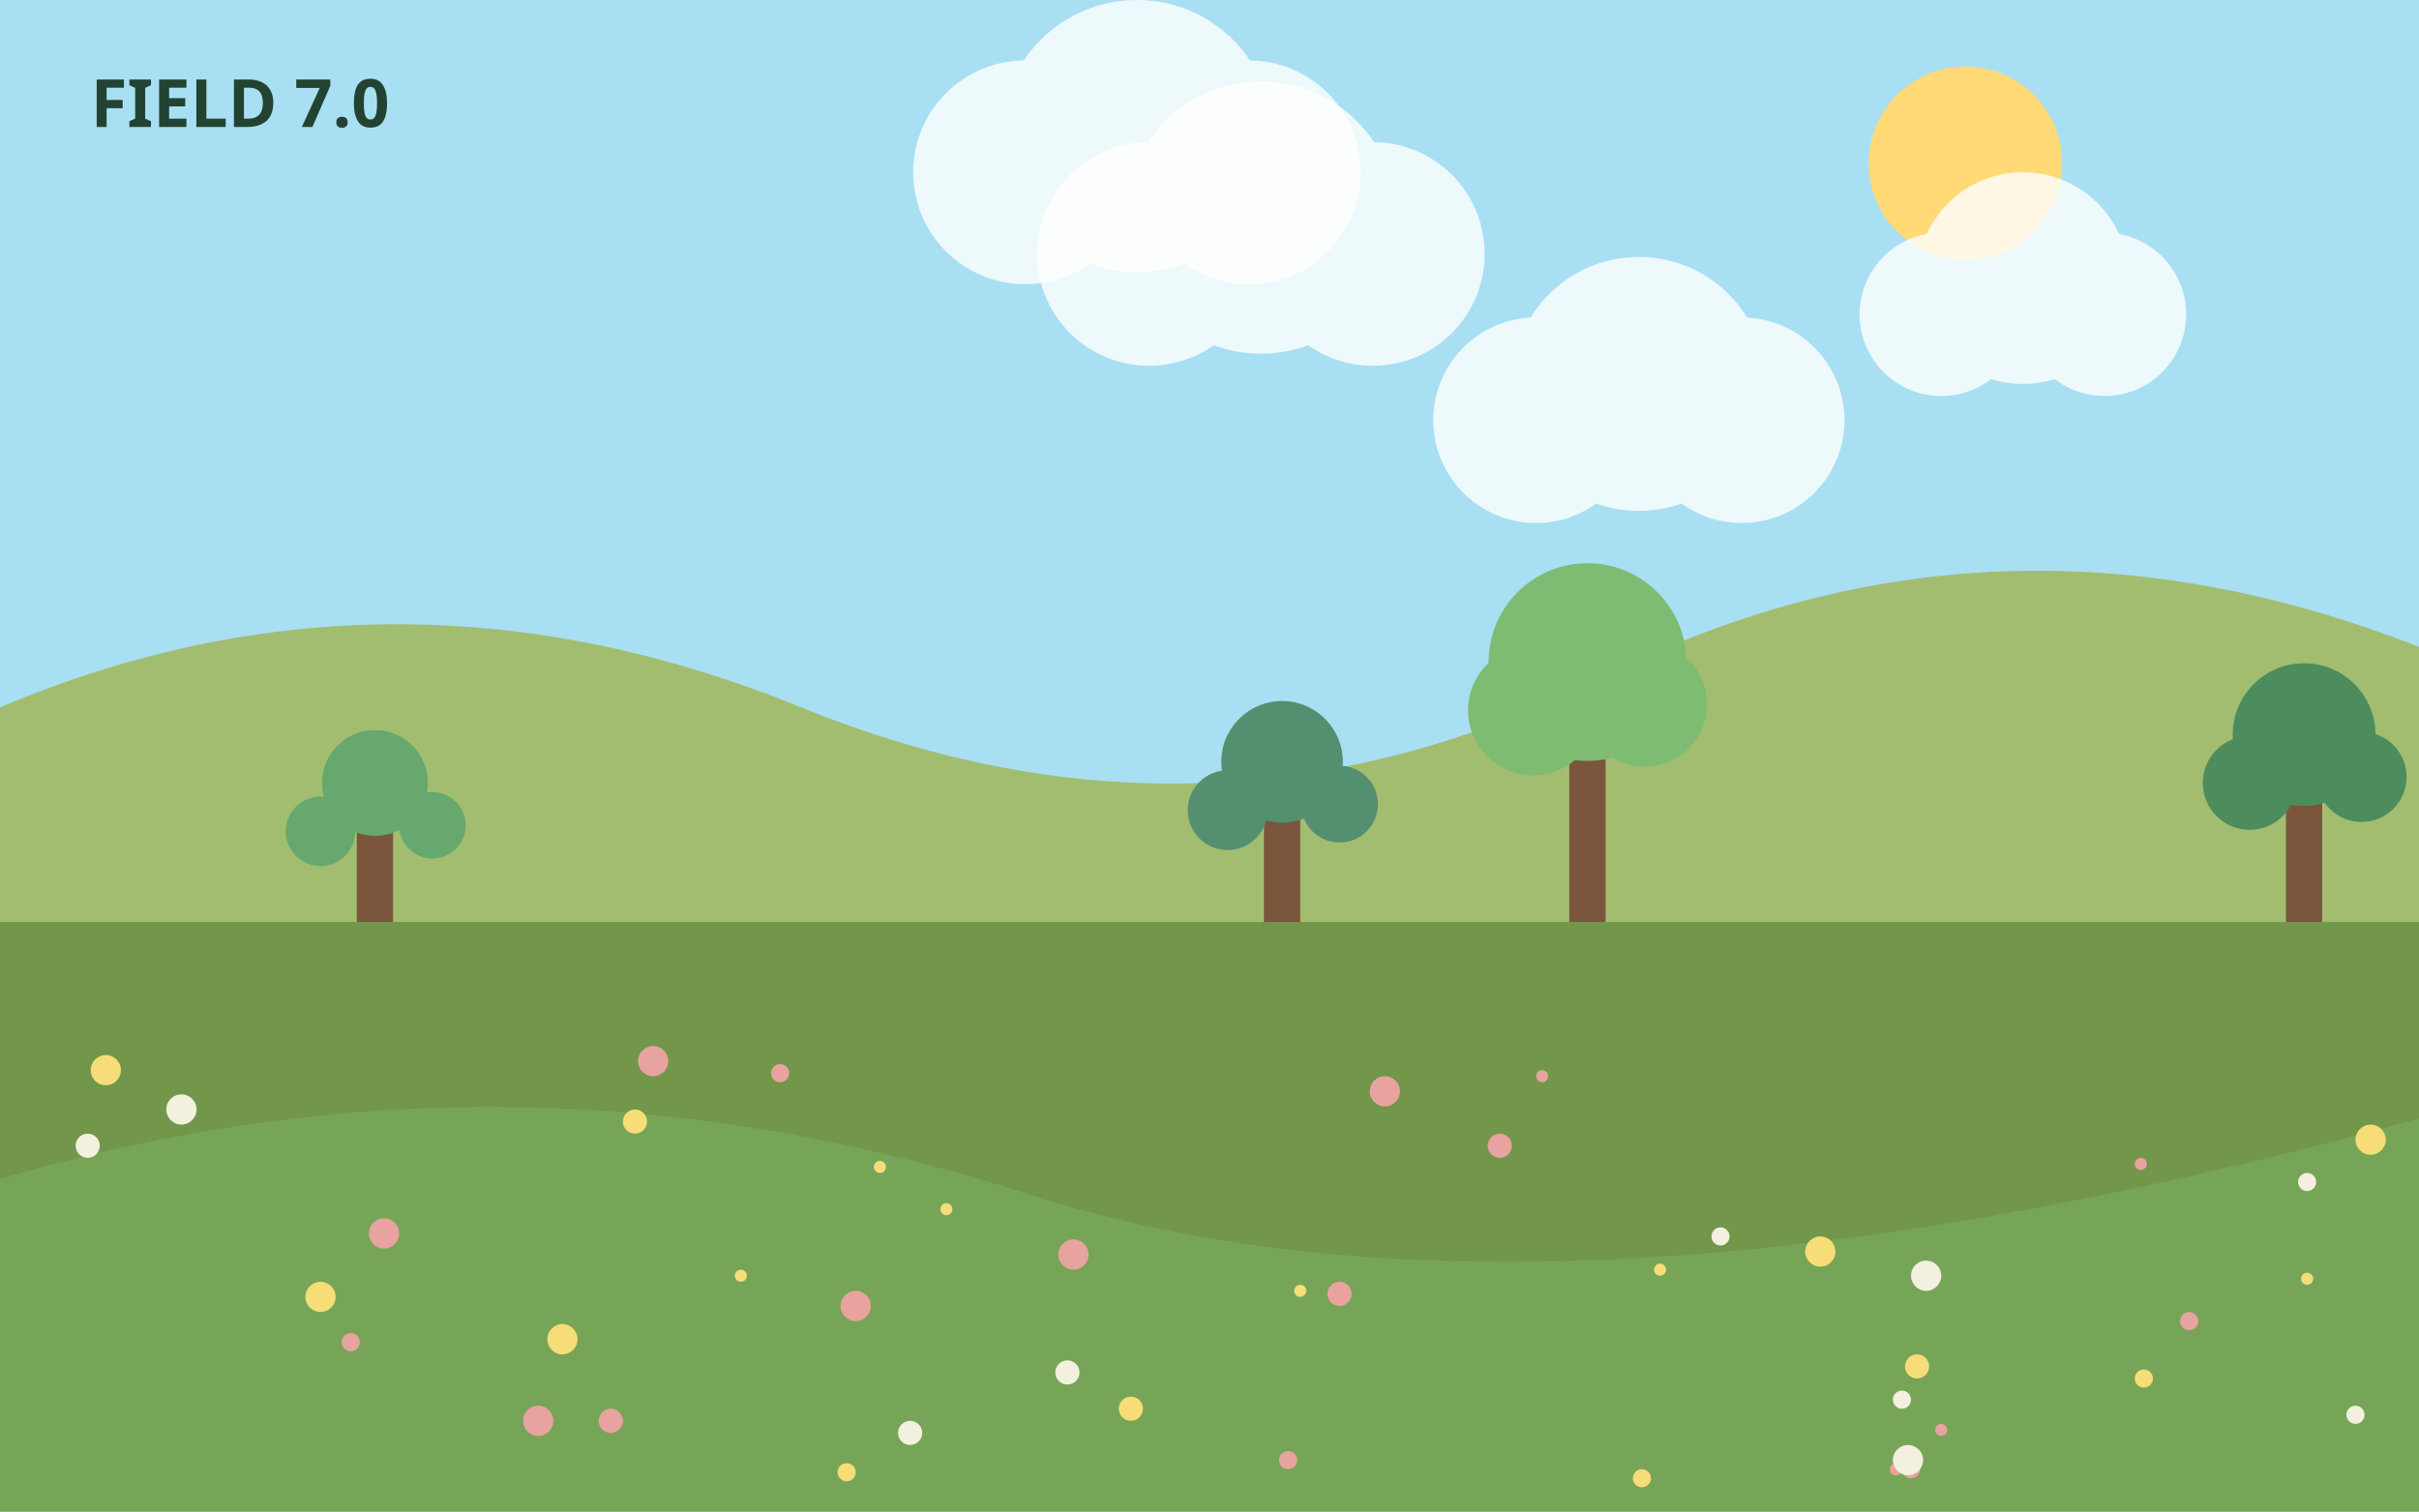
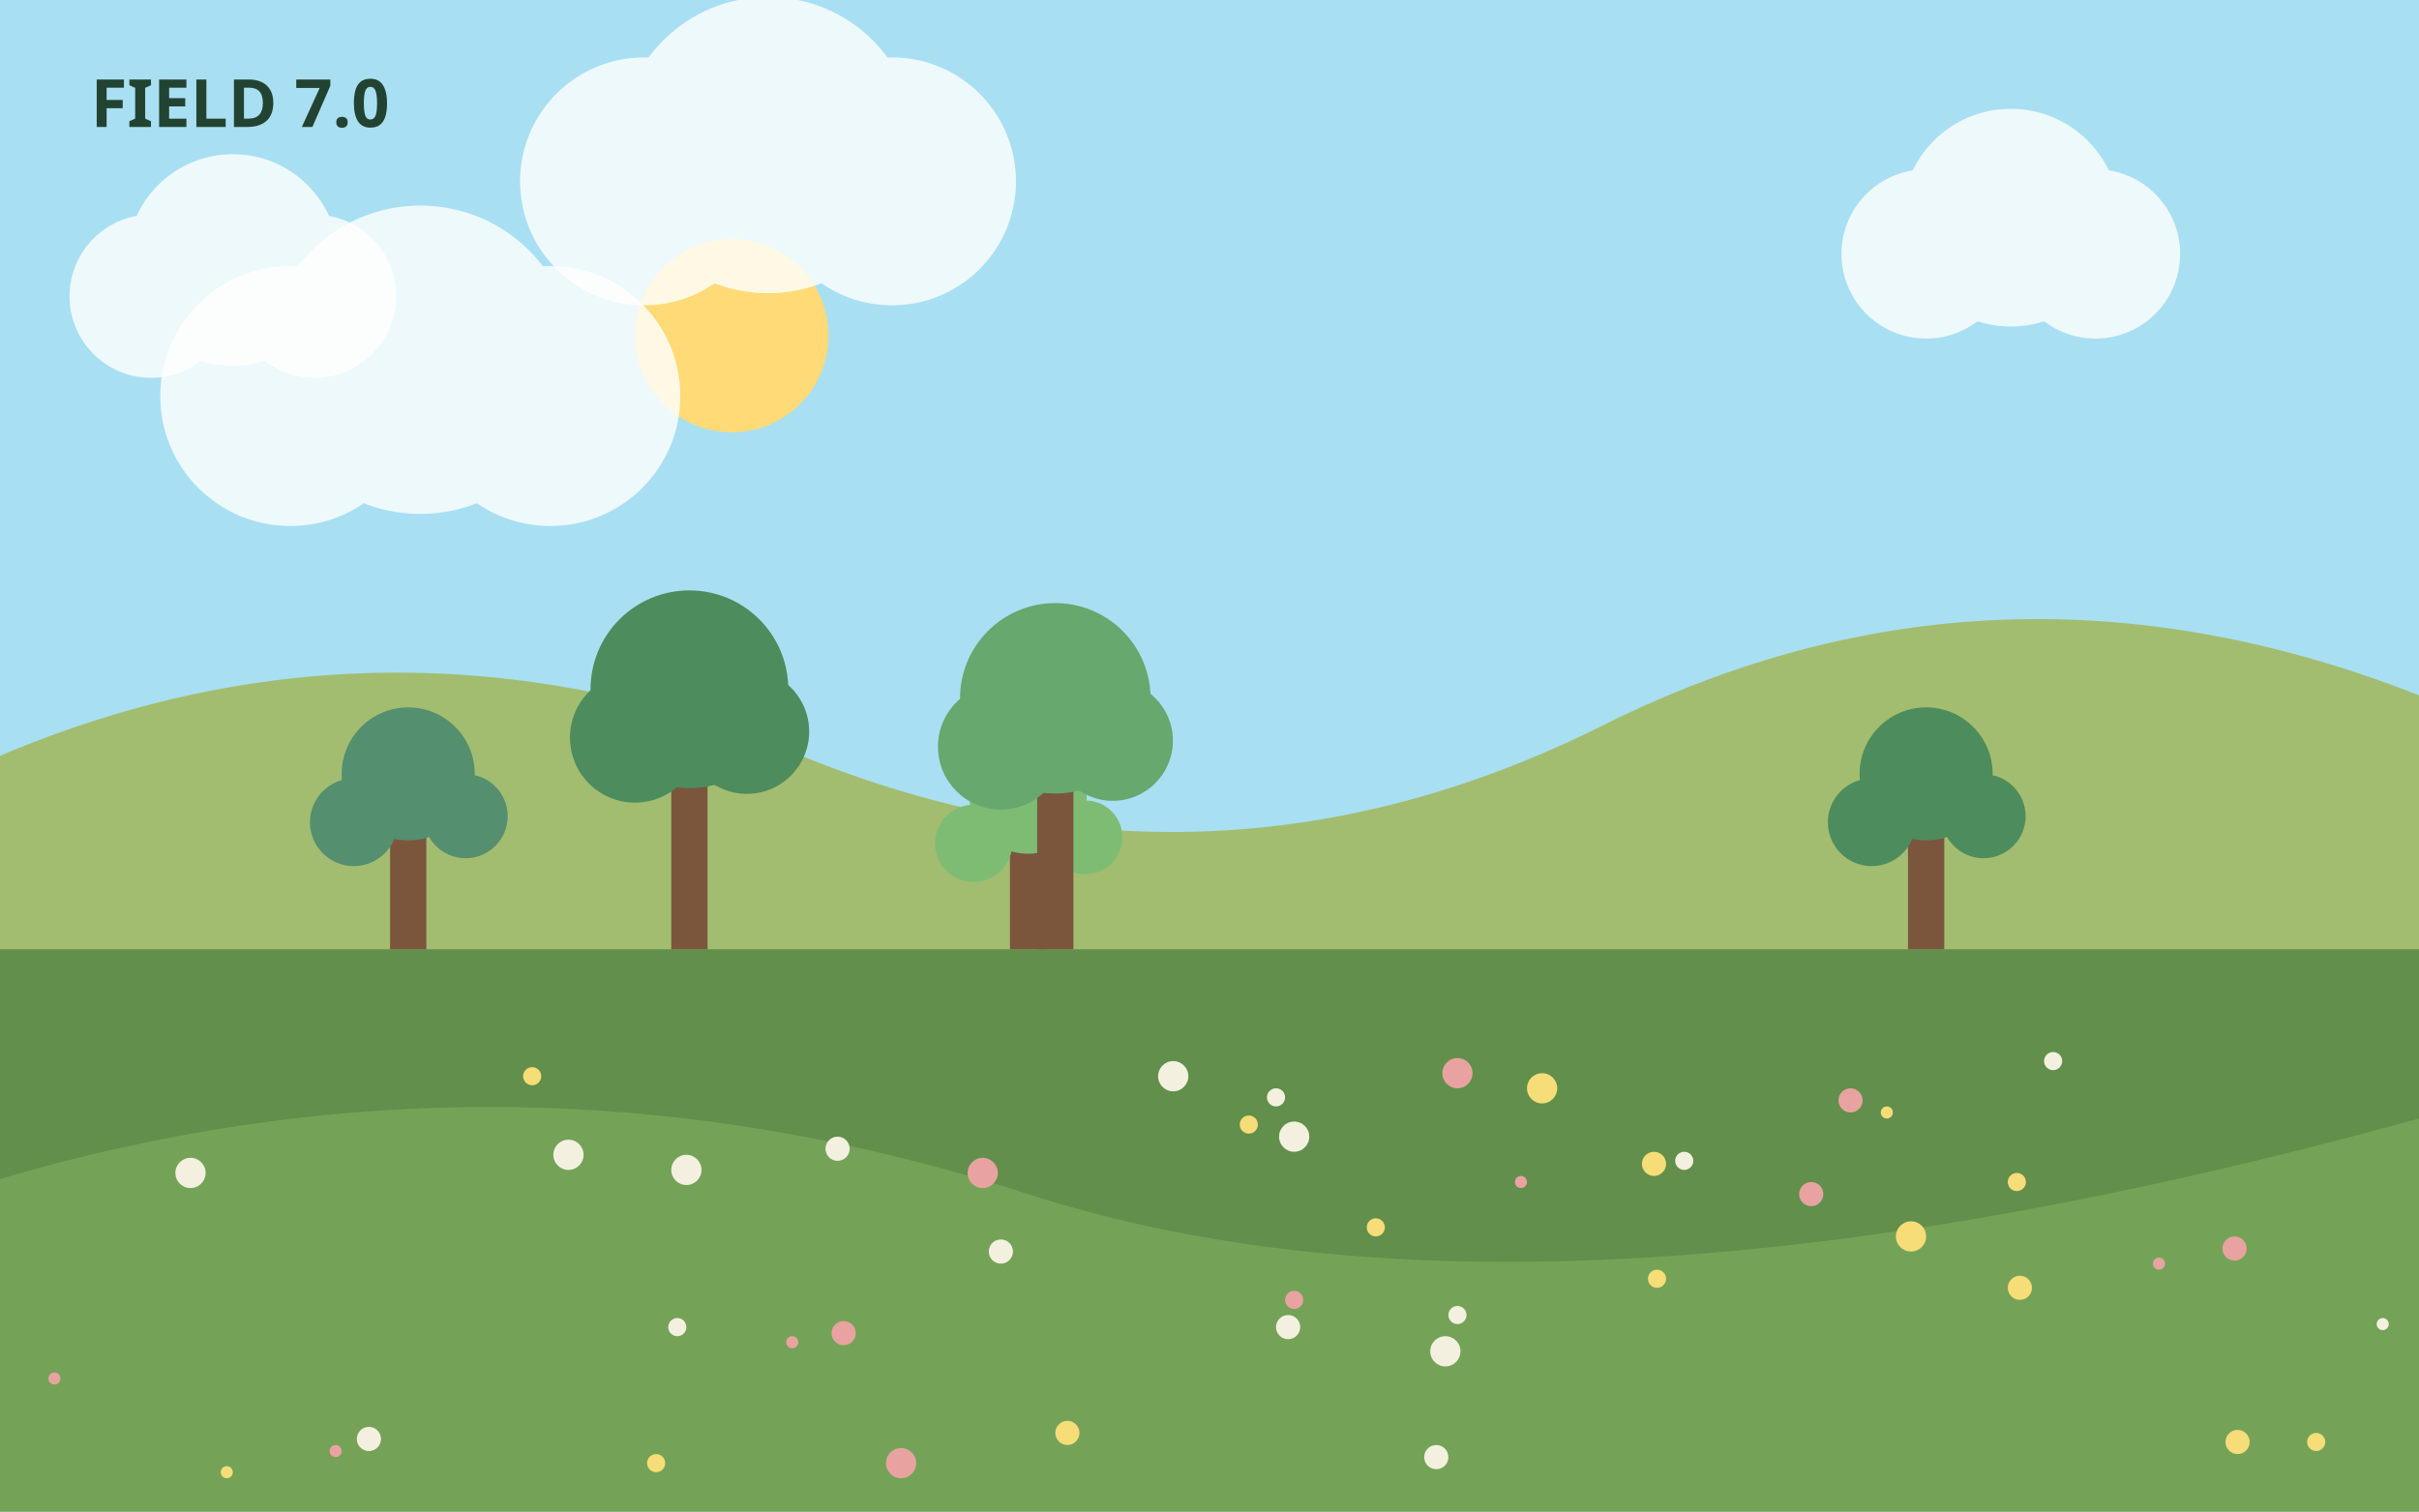
<svg xmlns="http://www.w3.org/2000/svg" width="800" height="500" viewBox="0 0 800 500">
  <rect width="800" height="500" fill="#a9dff2" />
-   <circle cx="650" cy="54" r="32" fill="#ffda76" />
+   <circle cx="242" cy="111" r="32" fill="#ffda76" />
  <g fill="#ffffff" opacity="0.8">
-     <circle cx="508" cy="139" r="34" />
-     <circle cx="542" cy="127" r="42" />
-     <circle cx="576" cy="139" r="34" />
+     <circle cx="96" cy="131" r="43" />
+     <circle cx="139" cy="119" r="51" />
+     <circle cx="182" cy="131" r="43" />
  </g>
  <g fill="#ffffff" opacity="0.8">
-     <circle cx="380" cy="84" r="37" />
-     <circle cx="417" cy="72" r="45" />
-     <circle cx="454" cy="84" r="37" />
+     <circle cx="213" cy="60" r="41" />
+     <circle cx="254" cy="48" r="49" />
+     <circle cx="295" cy="60" r="41" />
  </g>
  <g fill="#ffffff" opacity="0.8">
-     <circle cx="642" cy="104" r="27" />
-     <circle cx="669" cy="92" r="35" />
-     <circle cx="696" cy="104" r="27" />
+     <circle cx="50" cy="98" r="27" />
+     <circle cx="77" cy="86" r="35" />
+     <circle cx="104" cy="98" r="27" />
  </g>
  <g fill="#ffffff" opacity="0.8">
-     <circle cx="339" cy="57" r="37" />
-     <circle cx="376" cy="45" r="45" />
-     <circle cx="413" cy="57" r="37" />
+     <circle cx="637" cy="84" r="28" />
+     <circle cx="665" cy="72" r="36" />
+     <circle cx="693" cy="84" r="28" />
  </g>
-   <path d="M0 234 Q130 179 265 234 T530 224 T800 214 V340 H0Z" fill="#a2bd70" />
-   <rect y="305" width="800" height="195" fill="#72964a" />
+   <path d="M0 250 Q130 195 265 250 T530 240 T800 230 V340 H0Z" fill="#a2bd70" />
+   <rect y="314" width="800" height="186" fill="#628f4b" />
  <path d="M0 390 Q170 340 340 395 T800 370 V500 H0Z" fill="#78a95b" opacity="0.78" />
-   <rect x="118" y="259" width="12" height="46" fill="#7b563c" stroke="none" />
-   <circle cx="124" cy="259" r="17.5" fill="#66a86d" stroke="none" />
-   <circle cx="106" cy="275" r="11.5" fill="#66a86d" stroke="none" />
-   <circle cx="143" cy="273" r="11.0" fill="#66a86d" stroke="none" />
-   <rect x="418" y="252" width="12" height="53" fill="#7b563c" stroke="none" />
-   <circle cx="424" cy="252" r="20.1" fill="#548f6f" stroke="none" />
-   <circle cx="406" cy="268" r="13.2" fill="#548f6f" stroke="none" />
-   <circle cx="443" cy="266" r="12.7" fill="#548f6f" stroke="none" />
-   <rect x="519" y="219" width="12" height="86" fill="#7b563c" stroke="none" />
-   <circle cx="525" cy="219" r="32.7" fill="#7ebc73" stroke="none" />
-   <circle cx="507" cy="235" r="21.5" fill="#7ebc73" stroke="none" />
-   <circle cx="544" cy="233" r="20.6" fill="#7ebc73" stroke="none" />
-   <rect x="756" y="243" width="12" height="62" fill="#7b563c" stroke="none" />
-   <circle cx="762" cy="243" r="23.6" fill="#4d8c5c" stroke="none" />
-   <circle cx="744" cy="259" r="15.5" fill="#4d8c5c" stroke="none" />
-   <circle cx="781" cy="257" r="14.9" fill="#4d8c5c" stroke="none" />
-   <circle cx="430" cy="427" r="2" fill="#f6dd77" />
-   <circle cx="245" cy="422" r="2" fill="#f6dd77" />
-   <circle cx="458" cy="361" r="5" fill="#e8a3a0" />
-   <circle cx="106" cy="429" r="5" fill="#f6dd77" />
-   <circle cx="763" cy="391" r="3" fill="#f4f0df" />
-   <circle cx="374" cy="466" r="4" fill="#f6dd77" />
-   <circle cx="258" cy="355" r="3" fill="#e8a3a0" />
-   <circle cx="313" cy="400" r="2" fill="#f6dd77" />
-   <circle cx="355" cy="415" r="5" fill="#e8a3a0" />
-   <circle cx="784" cy="377" r="5" fill="#f6dd77" />
-   <circle cx="549" cy="420" r="2" fill="#f6dd77" />
-   <circle cx="627" cy="486" r="2" fill="#e8a3a0" />
-   <circle cx="426" cy="483" r="3" fill="#e8a3a0" />
-   <circle cx="210" cy="371" r="4" fill="#f6dd77" />
-   <circle cx="301" cy="474" r="4" fill="#f4f0df" />
-   <circle cx="510" cy="356" r="2" fill="#e8a3a0" />
-   <circle cx="443" cy="428" r="4" fill="#e8a3a0" />
-   <circle cx="291" cy="386" r="2" fill="#f6dd77" />
-   <circle cx="280" cy="487" r="3" fill="#f6dd77" />
-   <circle cx="496" cy="379" r="4" fill="#e8a3a0" />
-   <circle cx="283" cy="432" r="5" fill="#e8a3a0" />
-   <circle cx="353" cy="454" r="4" fill="#f4f0df" />
-   <circle cx="216" cy="351" r="5" fill="#e8a3a0" />
-   <circle cx="29" cy="379" r="4" fill="#f4f0df" />
-   <circle cx="708" cy="385" r="2" fill="#e8a3a0" />
-   <circle cx="116" cy="444" r="3" fill="#e8a3a0" />
-   <circle cx="35" cy="354" r="5" fill="#f6dd77" />
-   <circle cx="127" cy="408" r="5" fill="#e8a3a0" />
-   <circle cx="202" cy="470" r="4" fill="#e8a3a0" />
-   <circle cx="632" cy="486" r="3" fill="#e8a3a0" />
-   <circle cx="186" cy="443" r="5" fill="#f6dd77" />
-   <circle cx="178" cy="470" r="5" fill="#e8a3a0" />
-   <circle cx="543" cy="489" r="3" fill="#f6dd77" />
-   <circle cx="763" cy="423" r="2" fill="#f6dd77" />
-   <circle cx="637" cy="422" r="5" fill="#f4f0df" />
-   <circle cx="569" cy="409" r="3" fill="#f4f0df" />
-   <circle cx="60" cy="367" r="5" fill="#f4f0df" />
-   <circle cx="631" cy="483" r="5" fill="#f4f0df" />
-   <circle cx="724" cy="437" r="3" fill="#e8a3a0" />
-   <circle cx="779" cy="468" r="3" fill="#f4f0df" />
-   <circle cx="634" cy="452" r="4" fill="#f6dd77" />
-   <circle cx="642" cy="473" r="2" fill="#e8a3a0" />
-   <circle cx="709" cy="456" r="3" fill="#f6dd77" />
-   <circle cx="602" cy="414" r="5" fill="#f6dd77" />
-   <circle cx="629" cy="463" r="3" fill="#f4f0df" />
+   <rect x="129" y="256" width="12" height="58" fill="#7b563c" stroke="none" />
+   <circle cx="135" cy="256" r="22.0" fill="#548f6f" stroke="none" />
+   <circle cx="117" cy="272" r="14.5" fill="#548f6f" stroke="none" />
+   <circle cx="154" cy="270" r="13.9" fill="#548f6f" stroke="none" />
+   <rect x="222" y="228" width="12" height="86" fill="#7b563c" stroke="none" />
+   <circle cx="228" cy="228" r="32.7" fill="#4d8c5c" stroke="none" />
+   <circle cx="210" cy="244" r="21.5" fill="#4d8c5c" stroke="none" />
+   <circle cx="247" cy="242" r="20.6" fill="#4d8c5c" stroke="none" />
+   <rect x="334" y="263" width="12" height="51" fill="#7b563c" stroke="none" />
+   <circle cx="340" cy="263" r="19.4" fill="#7ebc73" stroke="none" />
+   <circle cx="322" cy="279" r="12.8" fill="#7ebc73" stroke="none" />
+   <circle cx="359" cy="277" r="12.2" fill="#7ebc73" stroke="none" />
+   <rect x="343" y="231" width="12" height="83" fill="#7b563c" stroke="none" />
+   <circle cx="349" cy="231" r="31.5" fill="#66a86d" stroke="none" />
+   <circle cx="331" cy="247" r="20.8" fill="#66a86d" stroke="none" />
+   <circle cx="368" cy="245" r="19.9" fill="#66a86d" stroke="none" />
+   <rect x="631" y="256" width="12" height="58" fill="#7b563c" stroke="none" />
+   <circle cx="637" cy="256" r="22.0" fill="#4d8c5c" stroke="none" />
+   <circle cx="619" cy="272" r="14.5" fill="#4d8c5c" stroke="none" />
+   <circle cx="656" cy="270" r="13.9" fill="#4d8c5c" stroke="none" />
+   <circle cx="455" cy="406" r="3" fill="#f6dd77" />
+   <circle cx="298" cy="484" r="5" fill="#e8a3a0" />
+   <circle cx="503" cy="391" r="2" fill="#e8a3a0" />
+   <circle cx="766" cy="477" r="3" fill="#f6dd77" />
+   <circle cx="482" cy="435" r="3" fill="#f4f0df" />
+   <circle cx="624" cy="368" r="2" fill="#f6dd77" />
+   <circle cx="111" cy="480" r="2" fill="#e8a3a0" />
+   <circle cx="122" cy="476" r="4" fill="#f4f0df" />
+   <circle cx="547" cy="385" r="4" fill="#f6dd77" />
+   <circle cx="739" cy="413" r="4" fill="#e8a3a0" />
+   <circle cx="331" cy="414" r="4" fill="#f4f0df" />
+   <circle cx="325" cy="388" r="5" fill="#e8a3a0" />
+   <circle cx="714" cy="418" r="2" fill="#e8a3a0" />
+   <circle cx="510" cy="360" r="5" fill="#f6dd77" />
+   <circle cx="63" cy="388" r="5" fill="#f4f0df" />
+   <circle cx="176" cy="356" r="3" fill="#f6dd77" />
+   <circle cx="482" cy="355" r="5" fill="#e8a3a0" />
+   <circle cx="426" cy="439" r="4" fill="#f4f0df" />
+   <circle cx="224" cy="439" r="3" fill="#f4f0df" />
+   <circle cx="428" cy="376" r="5" fill="#f4f0df" />
+   <circle cx="279" cy="441" r="4" fill="#e8a3a0" />
+   <circle cx="262" cy="444" r="2" fill="#e8a3a0" />
+   <circle cx="227" cy="387" r="5" fill="#f4f0df" />
+   <circle cx="667" cy="391" r="3" fill="#f6dd77" />
+   <circle cx="353" cy="474" r="4" fill="#f6dd77" />
+   <circle cx="478" cy="447" r="5" fill="#f4f0df" />
+   <circle cx="740" cy="477" r="4" fill="#f6dd77" />
+   <circle cx="599" cy="395" r="4" fill="#e8a3a0" />
+   <circle cx="428" cy="430" r="3" fill="#e8a3a0" />
+   <circle cx="612" cy="364" r="4" fill="#e8a3a0" />
+   <circle cx="75" cy="487" r="2" fill="#f6dd77" />
+   <circle cx="217" cy="484" r="3" fill="#f6dd77" />
+   <circle cx="388" cy="356" r="5" fill="#f4f0df" />
+   <circle cx="413" cy="372" r="3" fill="#f6dd77" />
+   <circle cx="788" cy="438" r="2" fill="#f4f0df" />
+   <circle cx="18" cy="456" r="2" fill="#e8a3a0" />
+   <circle cx="475" cy="482" r="4" fill="#f4f0df" />
+   <circle cx="632" cy="409" r="5" fill="#f6dd77" />
+   <circle cx="557" cy="384" r="3" fill="#f4f0df" />
+   <circle cx="679" cy="351" r="3" fill="#f4f0df" />
+   <circle cx="548" cy="423" r="3" fill="#f6dd77" />
+   <circle cx="668" cy="426" r="4" fill="#f6dd77" />
+   <circle cx="188" cy="382" r="5" fill="#f4f0df" />
+   <circle cx="422" cy="363" r="3" fill="#f4f0df" />
+   <circle cx="277" cy="380" r="4" fill="#f4f0df" />
  <text x="30" y="42" fill="#234332" font-family="sans-serif" font-size="22" font-weight="700">FIELD 7.0</text>
</svg>
